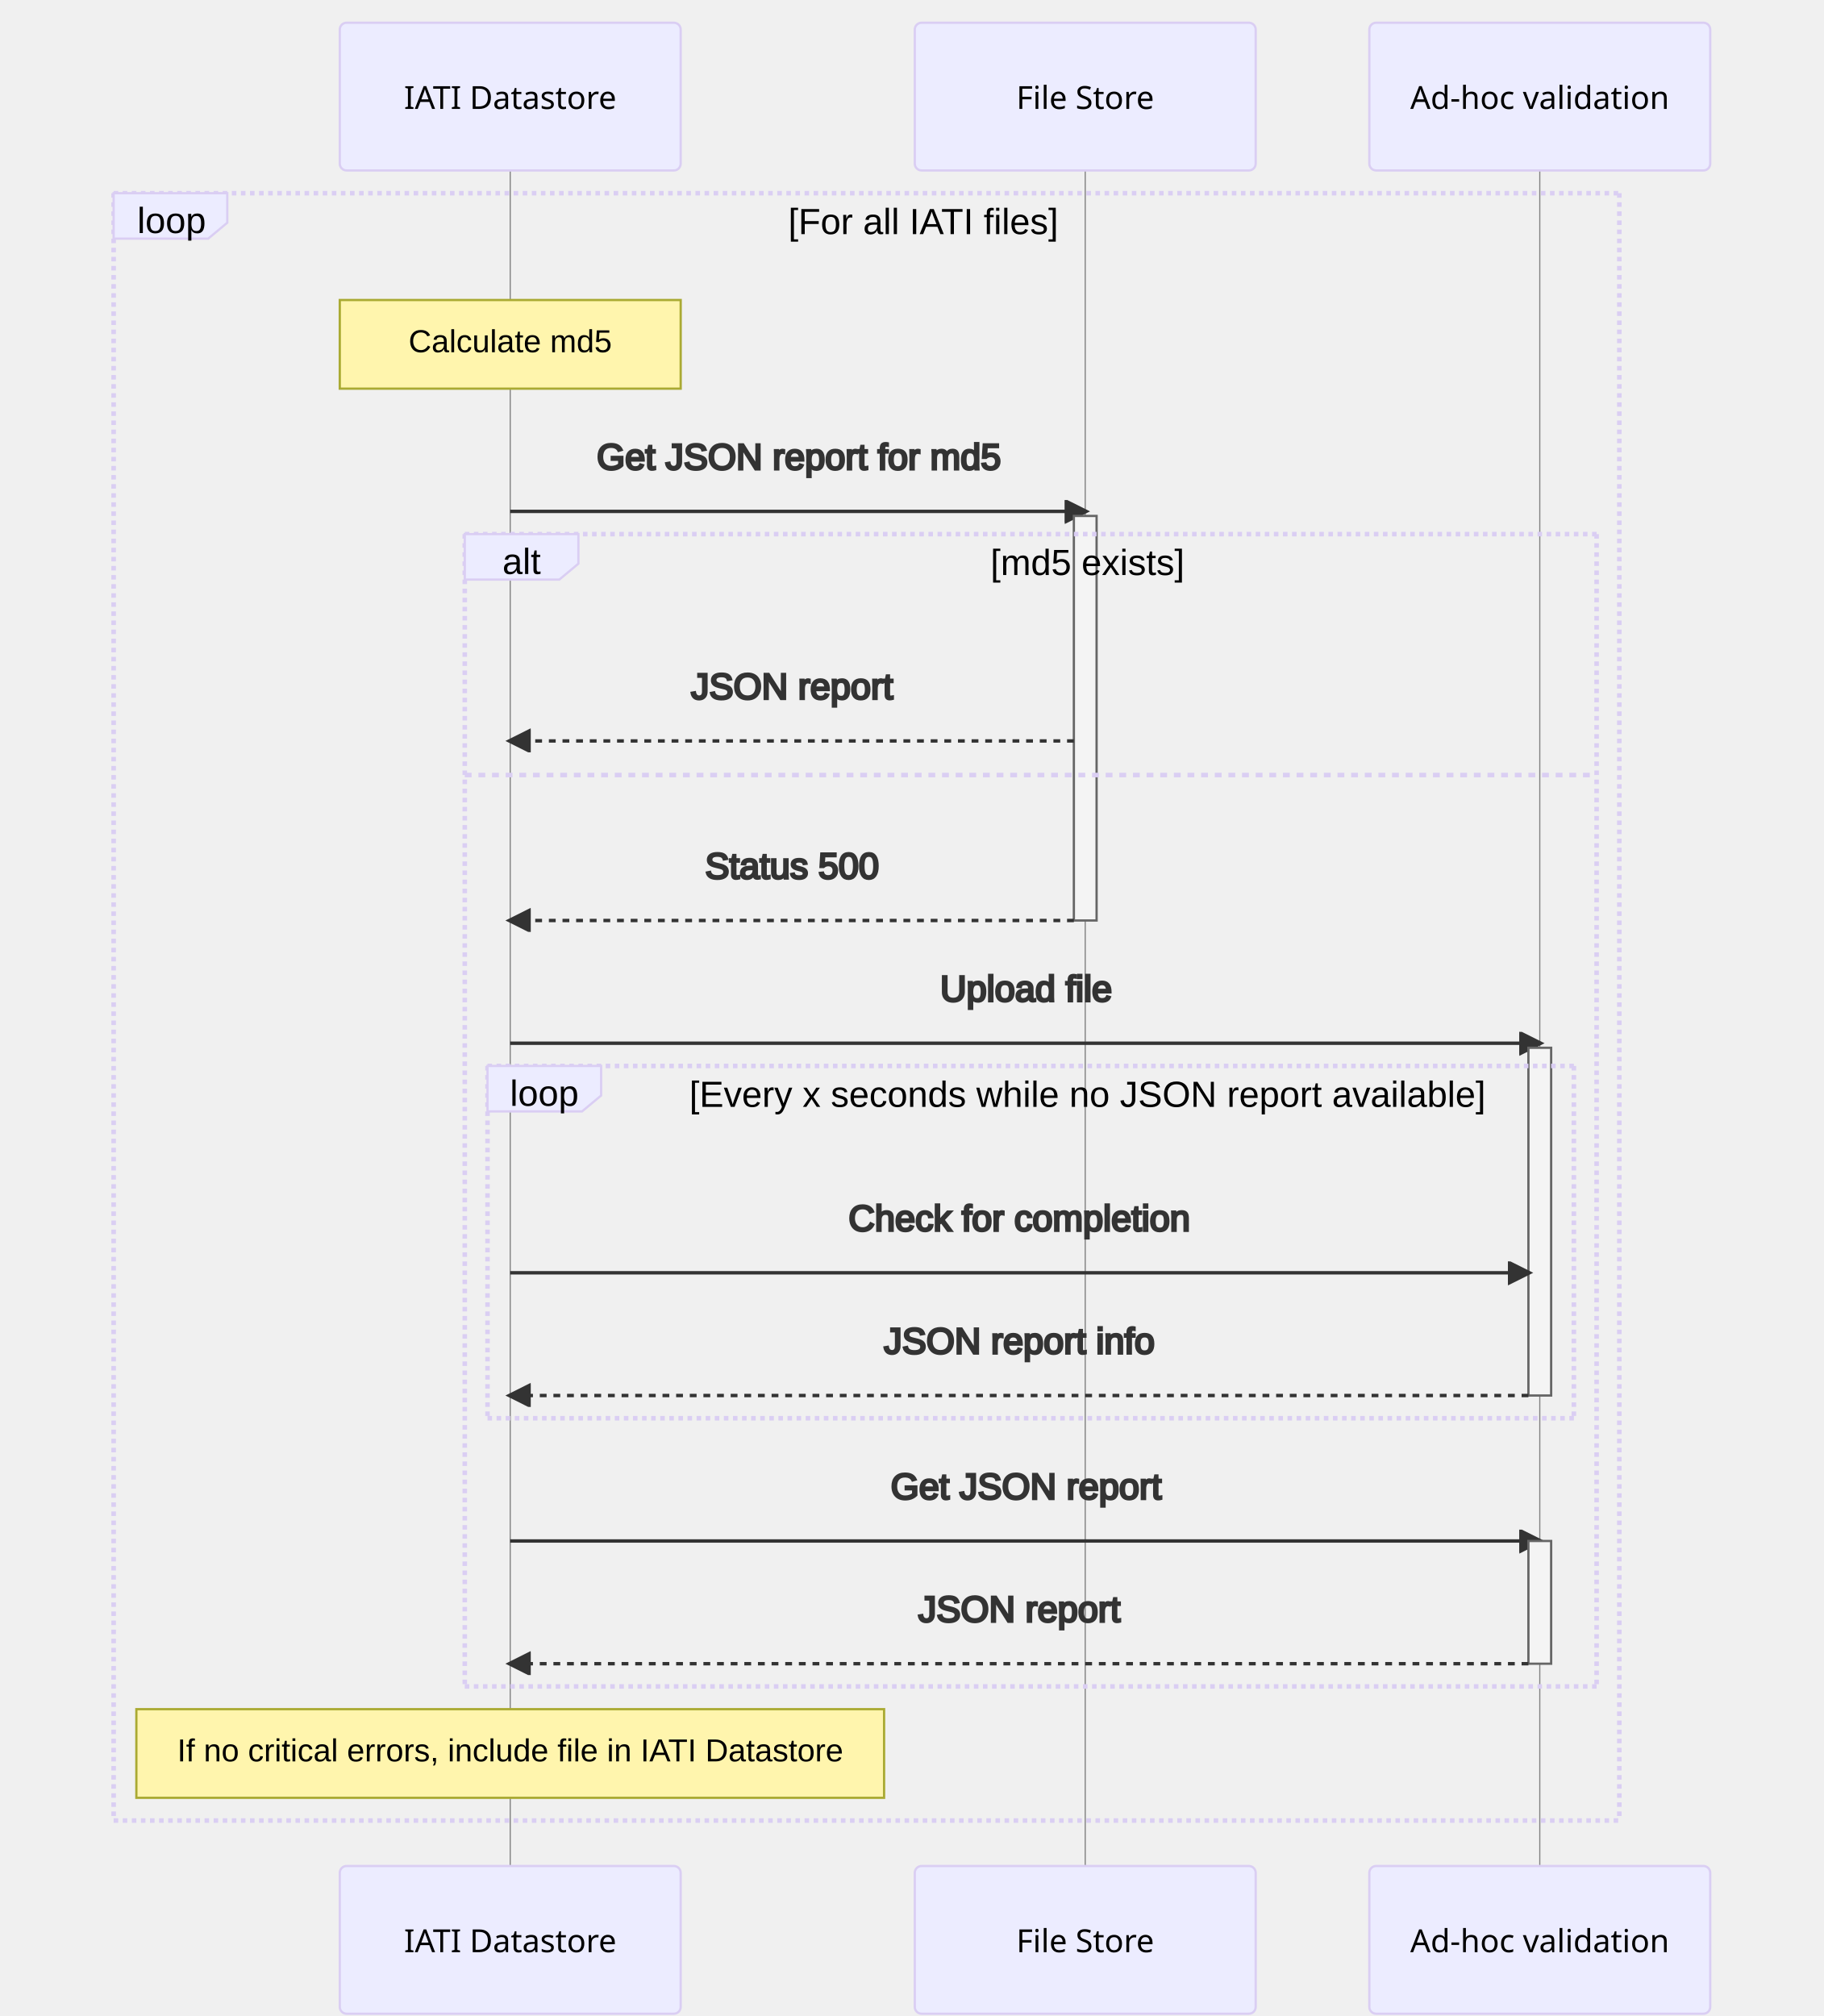
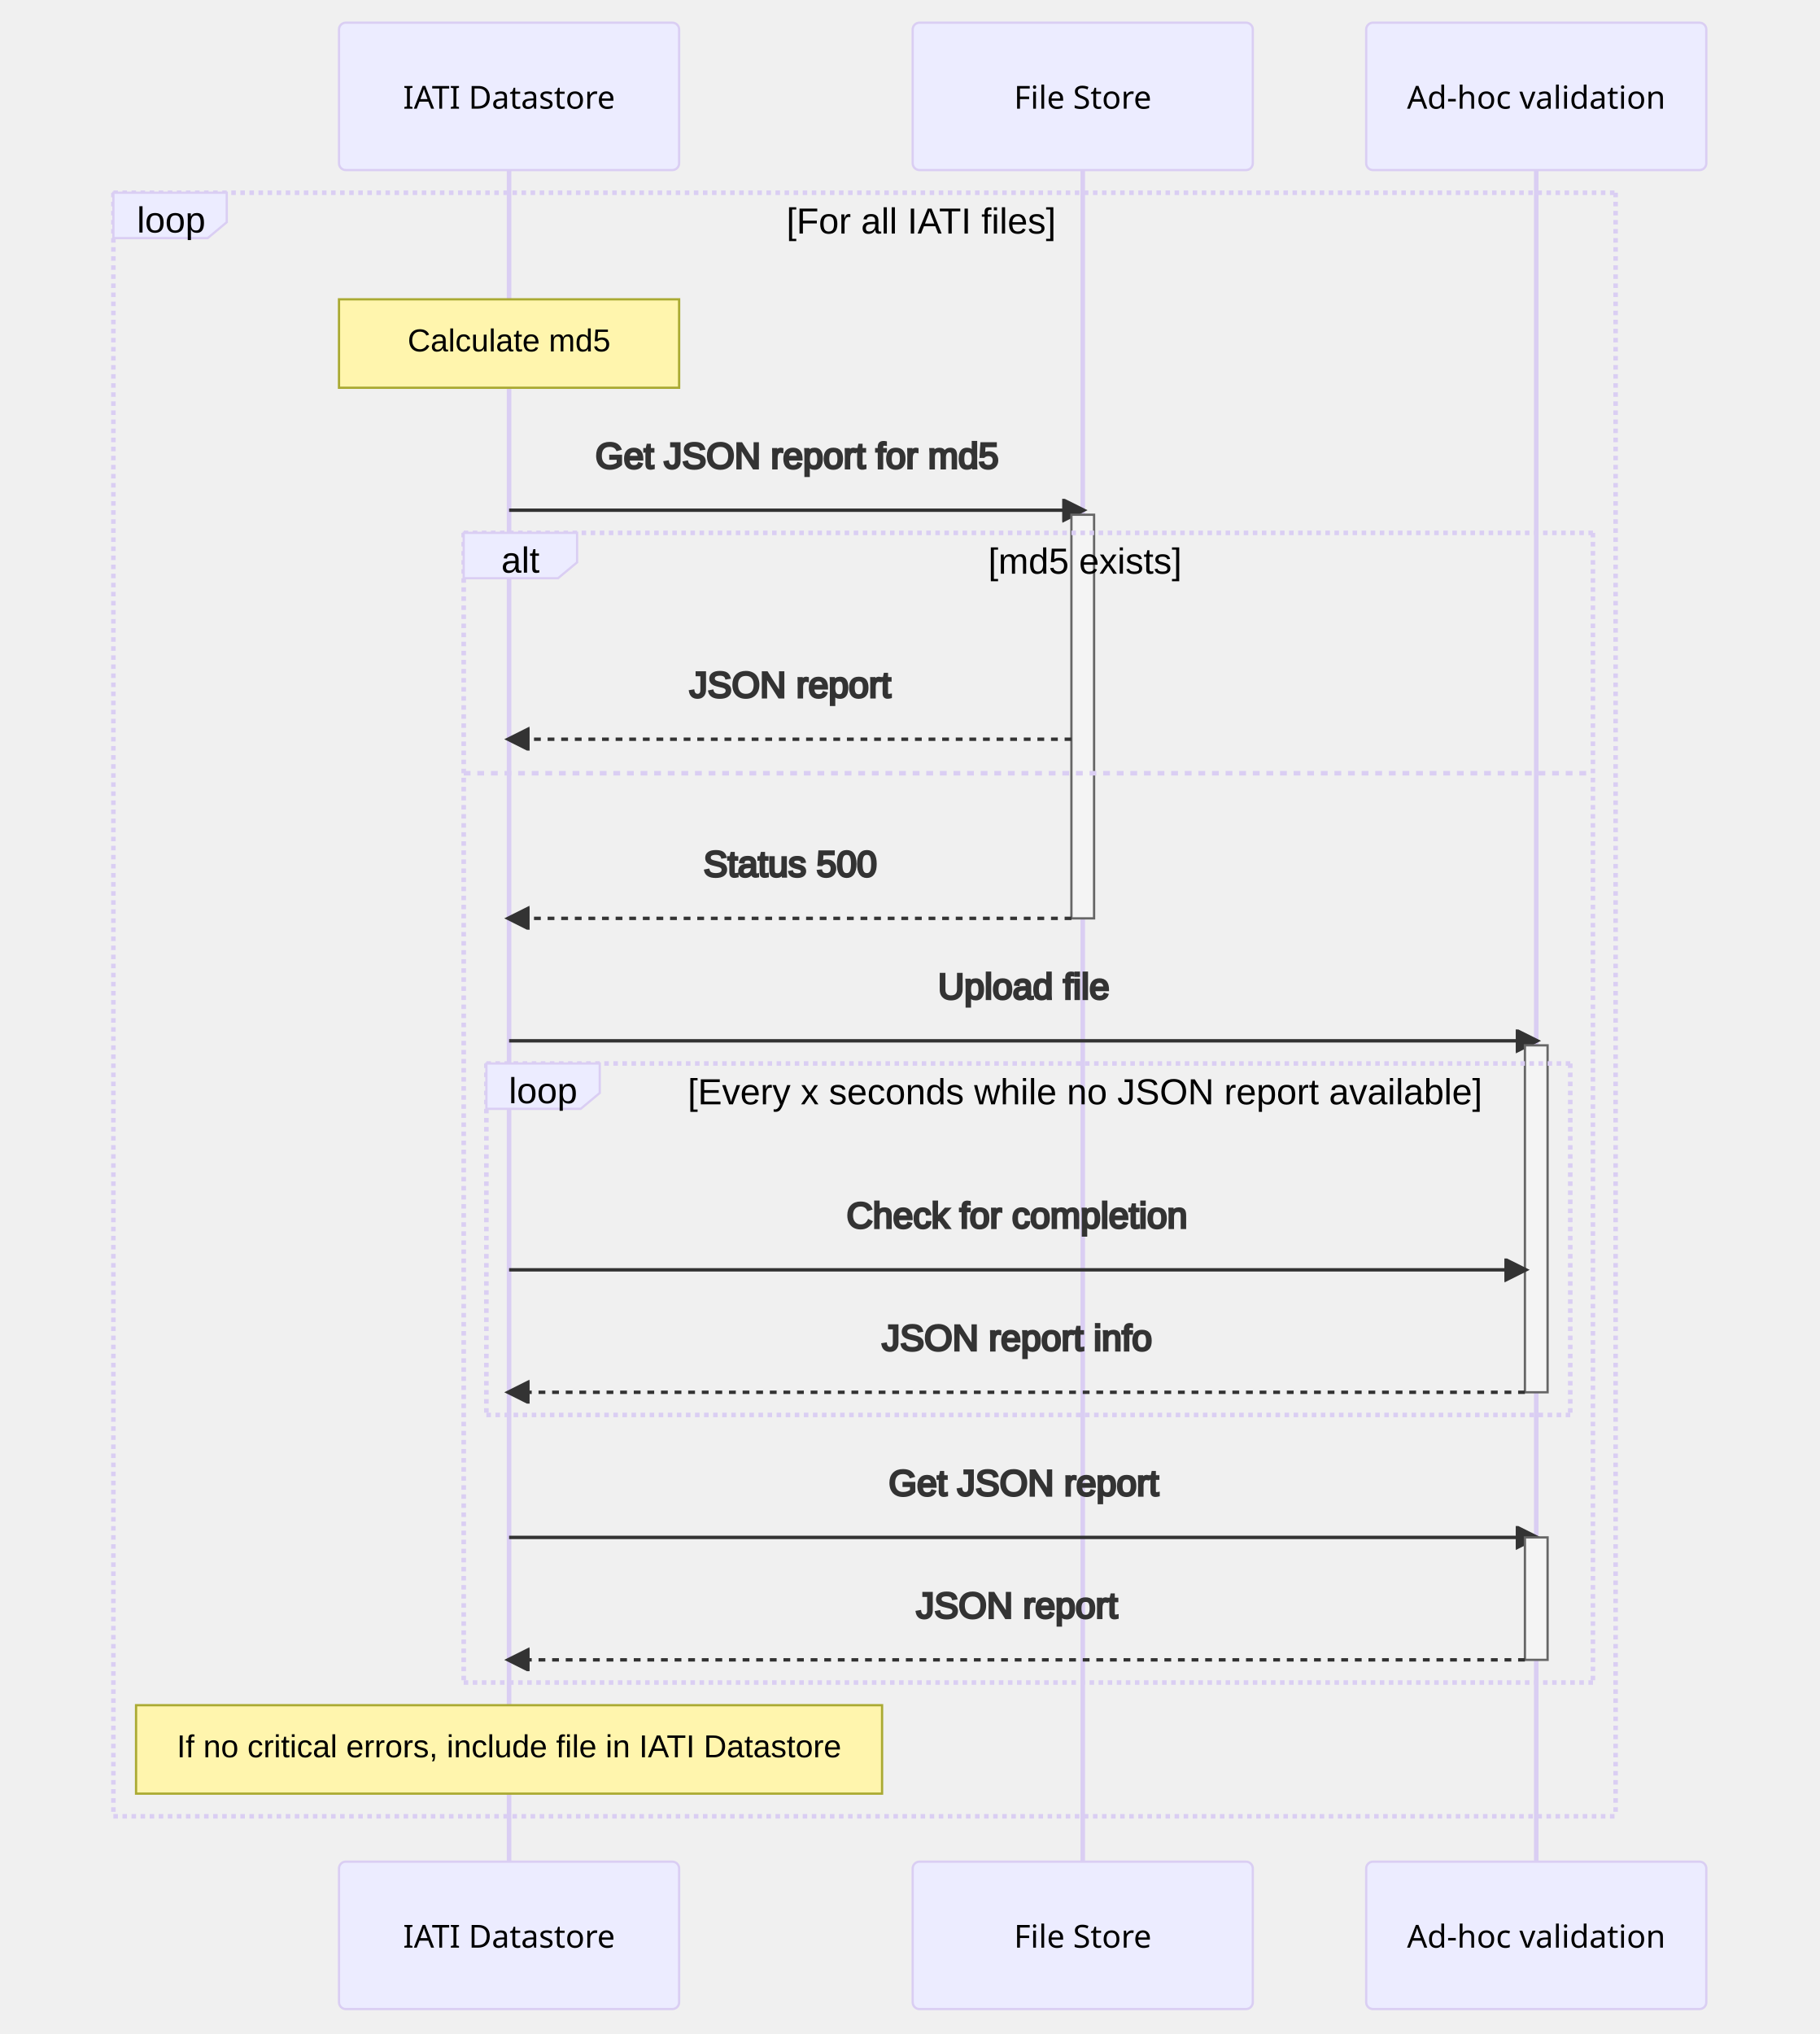
- <svg xmlns="http://www.w3.org/2000/svg" id="mermaid-1631400880212" width="802.5" height="887" viewBox="-149.5 -10 802.5 887">
-   <style>#mermaid-1631400880212{font-family:"trebuchet ms",verdana,arial,sans-serif;font-size:16px;fill:#333;}#mermaid-1631400880212 .error-icon{fill:#552222;}#mermaid-1631400880212 .error-text{fill:#552222;stroke:#552222;}#mermaid-1631400880212 .edge-thickness-normal{stroke-width:2px;}#mermaid-1631400880212 .edge-thickness-thick{stroke-width:3.5px;}#mermaid-1631400880212 .edge-pattern-solid{stroke-dasharray:0;}#mermaid-1631400880212 .edge-pattern-dashed{stroke-dasharray:3;}#mermaid-1631400880212 .edge-pattern-dotted{stroke-dasharray:2;}#mermaid-1631400880212 .marker{fill:#333333;stroke:#333333;}#mermaid-1631400880212 .marker.cross{stroke:#333333;}#mermaid-1631400880212 svg{font-family:"trebuchet ms",verdana,arial,sans-serif;font-size:16px;}#mermaid-1631400880212 .actor{stroke:hsl(259.626,59.777%,87.902%);fill:#ECECFF;}#mermaid-1631400880212 text.actor &gt; tspan{fill:black;stroke:none;}#mermaid-1631400880212 .actor-line{stroke:grey;}#mermaid-1631400880212 .messageLine0{stroke-width:1.5;stroke-dasharray:none;stroke:#333;}#mermaid-1631400880212 .messageLine1{stroke-width:1.5;stroke-dasharray:2,2;stroke:#333;}#mermaid-1631400880212 #arrowhead path{fill:#333;stroke:#333;}#mermaid-1631400880212 .sequenceNumber{fill:white;}#mermaid-1631400880212 #sequencenumber{fill:#333;}#mermaid-1631400880212 #crosshead path{fill:#333;stroke:#333;}#mermaid-1631400880212 .messageText{fill:#333;stroke:#333;}#mermaid-1631400880212 .labelBox{stroke:hsl(259.626,59.777%,87.902%);fill:#ECECFF;}#mermaid-1631400880212 .labelText,#mermaid-1631400880212 .labelText &gt; tspan{fill:black;stroke:none;}#mermaid-1631400880212 .loopText,#mermaid-1631400880212 .loopText &gt; tspan{fill:black;stroke:none;}#mermaid-1631400880212 .loopLine{stroke-width:2px;stroke-dasharray:2,2;stroke:hsl(259.626,59.777%,87.902%);fill:hsl(259.626,59.777%,87.902%);}#mermaid-1631400880212 .note{stroke:#aaaa33;fill:#fff5ad;}#mermaid-1631400880212 .noteText,#mermaid-1631400880212 .noteText &gt; tspan{fill:black;stroke:none;}#mermaid-1631400880212 .activation0{fill:#f4f4f4;stroke:#666;}#mermaid-1631400880212 .activation1{fill:#f4f4f4;stroke:#666;}#mermaid-1631400880212 .activation2{fill:#f4f4f4;stroke:#666;}#mermaid-1631400880212:root{--mermaid-font-family:"trebuchet ms",verdana,arial,sans-serif;}</style>
+ <svg xmlns="http://www.w3.org/2000/svg" id="mermaid-1637060451131" width="802.5" height="897" viewBox="-149.5 -10 802.5 897">
+   <style>#mermaid-1637060451131 {font-family:"trebuchet ms",verdana,arial,sans-serif;font-size:16px;fill:#333;}#mermaid-1637060451131 .error-icon{fill:#552222;}#mermaid-1637060451131 .error-text{fill:#552222;stroke:#552222;}#mermaid-1637060451131 .edge-thickness-normal{stroke-width:2px;}#mermaid-1637060451131 .edge-thickness-thick{stroke-width:3.5px;}#mermaid-1637060451131 .edge-pattern-solid{stroke-dasharray:0;}#mermaid-1637060451131 .edge-pattern-dashed{stroke-dasharray:3;}#mermaid-1637060451131 .edge-pattern-dotted{stroke-dasharray:2;}#mermaid-1637060451131 .marker{fill:#333333;stroke:#333333;}#mermaid-1637060451131 .marker.cross{stroke:#333333;}#mermaid-1637060451131 svg{font-family:"trebuchet ms",verdana,arial,sans-serif;font-size:16px;}#mermaid-1637060451131 .actor{stroke:hsl(259.626, 59.777%, 87.902%);fill:#ECECFF;}#mermaid-1637060451131 text.actor&gt;tspan{fill:black;stroke:none;}#mermaid-1637060451131 .actor-line{stroke:grey;}#mermaid-1637060451131 .messageLine0{stroke-width:1.5;stroke-dasharray:none;stroke:#333;}#mermaid-1637060451131 .messageLine1{stroke-width:1.5;stroke-dasharray:2,2;stroke:#333;}#mermaid-1637060451131 #arrowhead path{fill:#333;stroke:#333;}#mermaid-1637060451131 .sequenceNumber{fill:white;}#mermaid-1637060451131 #sequencenumber{fill:#333;}#mermaid-1637060451131 #crosshead path{fill:#333;stroke:#333;}#mermaid-1637060451131 .messageText{fill:#333;stroke:#333;}#mermaid-1637060451131 .labelBox{stroke:hsl(259.626, 59.777%, 87.902%);fill:#ECECFF;}#mermaid-1637060451131 .labelText,#mermaid-1637060451131 .labelText&gt;tspan{fill:black;stroke:none;}#mermaid-1637060451131 .loopText,#mermaid-1637060451131 .loopText&gt;tspan{fill:black;stroke:none;}#mermaid-1637060451131 .loopLine{stroke-width:2px;stroke-dasharray:2,2;stroke:hsl(259.626, 59.777%, 87.902%);fill:hsl(259.626, 59.777%, 87.902%);}#mermaid-1637060451131 .note{stroke:#aaaa33;fill:#fff5ad;}#mermaid-1637060451131 .noteText,#mermaid-1637060451131 .noteText&gt;tspan{fill:black;stroke:none;}#mermaid-1637060451131 .activation0{fill:#f4f4f4;stroke:#666;}#mermaid-1637060451131 .activation1{fill:#f4f4f4;stroke:#666;}#mermaid-1637060451131 .activation2{fill:#f4f4f4;stroke:#666;}#mermaid-1637060451131 .actor-man line{stroke:hsl(259.626, 59.777%, 87.902%);fill:#ECECFF;}#mermaid-1637060451131 .actor-man circle,#mermaid-1637060451131 line{stroke:hsl(259.626, 59.777%, 87.902%);fill:#ECECFF;stroke-width:2px;}#mermaid-1637060451131 :root{--mermaid-font-family:"trebuchet ms",verdana,arial,sans-serif;}</style>
  <g />
  <g>
-     <line id="actor0" x1="75" y1="5" x2="75" y2="876" class="actor-line" stroke-width="0.5px" stroke="#999" />
+     <line id="actor0" x1="75" y1="5" x2="75" y2="831" class="200" stroke-width="0.5px" stroke="#999" />
    <rect x="0" y="0" fill="#eaeaea" stroke="#666" width="150" height="65" rx="3" ry="3" class="actor" />
    <text x="75" y="32.5" dominant-baseline="central" alignment-baseline="central" class="actor" style="text-anchor: middle; font-size: 14px; font-weight: 400; font-family: Open-Sans, sans-serif;">
      <tspan x="75" dy="0">IATI Datastore</tspan>
    </text>
  </g>
  <g>
-     <line id="actor1" x1="328" y1="5" x2="328" y2="876" class="actor-line" stroke-width="0.5px" stroke="#999" />
+     <line id="actor1" x1="328" y1="5" x2="328" y2="831" class="200" stroke-width="0.5px" stroke="#999" />
    <rect x="253" y="0" fill="#eaeaea" stroke="#666" width="150" height="65" rx="3" ry="3" class="actor" />
    <text x="328" y="32.5" dominant-baseline="central" alignment-baseline="central" class="actor" style="text-anchor: middle; font-size: 14px; font-weight: 400; font-family: Open-Sans, sans-serif;">
      <tspan x="328" dy="0">File Store</tspan>
    </text>
  </g>
  <g>
-     <line id="actor2" x1="528" y1="5" x2="528" y2="876" class="actor-line" stroke-width="0.5px" stroke="#999" />
+     <line id="actor2" x1="528" y1="5" x2="528" y2="831" class="200" stroke-width="0.5px" stroke="#999" />
    <rect x="453" y="0" fill="#eaeaea" stroke="#666" width="150" height="65" rx="3" ry="3" class="actor" />
    <text x="528" y="32.5" dominant-baseline="central" alignment-baseline="central" class="actor" style="text-anchor: middle; font-size: 14px; font-weight: 400; font-family: Open-Sans, sans-serif;">
      <tspan x="528" dy="0">Ad-hoc validation</tspan>
    </text>
  </g>
  <defs>
    <marker id="arrowhead" refX="9" refY="5" markerUnits="userSpaceOnUse" markerWidth="12" markerHeight="12" orient="auto">
      <path d="M 0 0 L 10 5 L 0 10 z" />
    </marker>
  </defs>
  <defs>
    <marker id="crosshead" markerWidth="15" markerHeight="8" orient="auto" refX="16" refY="4">
      <path fill="black" stroke="#000000" stroke-width="1px" d="M 9,2 V 6 L16,4 Z" style="stroke-dasharray: 0, 0;" />
      <path fill="none" stroke="#000000" stroke-width="1px" d="M 0,1 L 6,7 M 6,1 L 0,7" style="stroke-dasharray: 0, 0;" />
    </marker>
  </defs>
  <defs>
    <marker id="filled-head" refX="18" refY="7" markerWidth="20" markerHeight="28" orient="auto">
      <path d="M 18,7 L9,13 L14,7 L9,1 Z" />
    </marker>
  </defs>
  <defs>
    <marker id="sequencenumber" refX="15" refY="15" markerWidth="60" markerHeight="40" orient="auto">
      <circle cx="15" cy="15" r="6" />
    </marker>
  </defs>
  <g>
    <rect x="0" y="122" fill="#EDF2AE" stroke="#666" width="150" height="39" rx="0" ry="0" class="note" />
    <text x="75" y="127" text-anchor="middle" dominant-baseline="middle" alignment-baseline="middle" class="noteText" dy="1em" style="font-family: &quot;trebuchet ms&quot;, verdana, arial, sans-serif; font-size: 14px; font-weight: 400;">
      <tspan x="75">Calculate md5</tspan>
    </text>
  </g>
  <text x="202" y="176" text-anchor="middle" dominant-baseline="middle" alignment-baseline="middle" class="messageText" dy="1em" style="font-family: &quot;trebuchet ms&quot;, verdana, arial, sans-serif; font-size: 16px; font-weight: 400;">Get JSON report for md5</text>
  <line x1="75" y1="215" x2="328" y2="215" class="messageLine0" stroke-width="2" stroke="none" marker-end="url(#arrowhead)" style="fill: none;" />
  <g>
    <rect x="323" y="217" fill="#EDF2AE" stroke="#666" width="10" height="178" rx="0" ry="0" class="activation0" />
  </g>
  <text x="199" y="277" text-anchor="middle" dominant-baseline="middle" alignment-baseline="middle" class="messageText" dy="1em" style="font-family: &quot;trebuchet ms&quot;, verdana, arial, sans-serif; font-size: 16px; font-weight: 400;">JSON report</text>
  <line x1="323" y1="316" x2="75" y2="316" class="messageLine1" stroke-width="2" stroke="none" marker-end="url(#arrowhead)" style="stroke-dasharray: 3, 3; fill: none;" />
  <text x="199" y="356" text-anchor="middle" dominant-baseline="middle" alignment-baseline="middle" class="messageText" dy="1em" style="font-family: &quot;trebuchet ms&quot;, verdana, arial, sans-serif; font-size: 16px; font-weight: 400;">Status 500</text>
  <line x1="323" y1="395" x2="75" y2="395" class="messageLine1" stroke-width="2" stroke="none" marker-end="url(#arrowhead)" style="stroke-dasharray: 3, 3; fill: none;" />
  <text x="302" y="410" text-anchor="middle" dominant-baseline="middle" alignment-baseline="middle" class="messageText" dy="1em" style="font-family: &quot;trebuchet ms&quot;, verdana, arial, sans-serif; font-size: 16px; font-weight: 400;">Upload file</text>
  <line x1="75" y1="449" x2="528" y2="449" class="messageLine0" stroke-width="2" stroke="none" marker-end="url(#arrowhead)" style="fill: none;" />
  <g>
    <rect x="523" y="451" fill="#EDF2AE" stroke="#666" width="10" height="153" rx="0" ry="0" class="activation0" />
  </g>
  <text x="299" y="511" text-anchor="middle" dominant-baseline="middle" alignment-baseline="middle" class="messageText" dy="1em" style="font-family: &quot;trebuchet ms&quot;, verdana, arial, sans-serif; font-size: 16px; font-weight: 400;">Check for completion</text>
  <line x1="75" y1="550" x2="523" y2="550" class="messageLine0" stroke-width="2" stroke="none" marker-end="url(#arrowhead)" style="fill: none;" />
  <text x="299" y="565" text-anchor="middle" dominant-baseline="middle" alignment-baseline="middle" class="messageText" dy="1em" style="font-family: &quot;trebuchet ms&quot;, verdana, arial, sans-serif; font-size: 16px; font-weight: 400;">JSON report info</text>
  <line x1="523" y1="604" x2="75" y2="604" class="messageLine1" stroke-width="2" stroke="none" marker-end="url(#arrowhead)" style="stroke-dasharray: 3, 3; fill: none;" />
  <g>
    <line x1="65" y1="459" x2="543" y2="459" class="loopLine" />
    <line x1="543" y1="459" x2="543" y2="614" class="loopLine" />
    <line x1="65" y1="614" x2="543" y2="614" class="loopLine" />
    <line x1="65" y1="459" x2="65" y2="614" class="loopLine" />
    <polygon points="65,459 115,459 115,472 106.6,479 65,479" class="labelBox" />
    <text x="90" y="472" text-anchor="middle" dominant-baseline="middle" alignment-baseline="middle" class="labelText" style="font-family: &quot;trebuchet ms&quot;, verdana, arial, sans-serif; font-size: 16px; font-weight: 400;">loop</text>
    <text x="329" y="477" text-anchor="middle" class="loopText" style="font-family: &quot;trebuchet ms&quot;, verdana, arial, sans-serif; font-size: 16px; font-weight: 400;">
      <tspan x="329">[Every x seconds while no JSON report available]</tspan>
    </text>
  </g>
  <text x="302" y="629" text-anchor="middle" dominant-baseline="middle" alignment-baseline="middle" class="messageText" dy="1em" style="font-family: &quot;trebuchet ms&quot;, verdana, arial, sans-serif; font-size: 16px; font-weight: 400;">Get JSON report</text>
  <line x1="75" y1="668" x2="528" y2="668" class="messageLine0" stroke-width="2" stroke="none" marker-end="url(#arrowhead)" style="fill: none;" />
  <g>
    <rect x="523" y="668" fill="#EDF2AE" stroke="#666" width="10" height="54" rx="0" ry="0" class="activation0" />
  </g>
  <text x="299" y="683" text-anchor="middle" dominant-baseline="middle" alignment-baseline="middle" class="messageText" dy="1em" style="font-family: &quot;trebuchet ms&quot;, verdana, arial, sans-serif; font-size: 16px; font-weight: 400;">JSON report</text>
  <line x1="523" y1="722" x2="75" y2="722" class="messageLine1" stroke-width="2" stroke="none" marker-end="url(#arrowhead)" style="stroke-dasharray: 3, 3; fill: none;" />
  <g>
    <line x1="55" y1="225" x2="553" y2="225" class="loopLine" />
    <line x1="553" y1="225" x2="553" y2="732" class="loopLine" />
    <line x1="55" y1="732" x2="553" y2="732" class="loopLine" />
    <line x1="55" y1="225" x2="55" y2="732" class="loopLine" />
    <line x1="55" y1="331" x2="553" y2="331" class="loopLine" style="stroke-dasharray: 3, 3;" />
    <polygon points="55,225 105,225 105,238 96.6,245 55,245" class="labelBox" />
    <text x="80" y="238" text-anchor="middle" dominant-baseline="middle" alignment-baseline="middle" class="labelText" style="font-family: &quot;trebuchet ms&quot;, verdana, arial, sans-serif; font-size: 16px; font-weight: 400;">alt</text>
    <text x="329" y="243" text-anchor="middle" class="loopText" style="font-family: &quot;trebuchet ms&quot;, verdana, arial, sans-serif; font-size: 16px; font-weight: 400;">
      <tspan x="329">[md5 exists]</tspan>
    </text>
  </g>
  <g>
    <rect x="-89.5" y="742" fill="#EDF2AE" stroke="#666" width="329" height="39" rx="0" ry="0" class="note" />
    <text x="75" y="747" text-anchor="middle" dominant-baseline="middle" alignment-baseline="middle" class="noteText" dy="1em" style="font-family: &quot;trebuchet ms&quot;, verdana, arial, sans-serif; font-size: 14px; font-weight: 400;">
      <tspan x="75">If no critical errors, include file in IATI Datastore</tspan>
    </text>
  </g>
  <g>
    <line x1="-99.5" y1="75" x2="563" y2="75" class="loopLine" />
    <line x1="563" y1="75" x2="563" y2="791" class="loopLine" />
    <line x1="-99.5" y1="791" x2="563" y2="791" class="loopLine" />
    <line x1="-99.5" y1="75" x2="-99.5" y2="791" class="loopLine" />
    <polygon points="-99.5,75 -49.5,75 -49.5,88 -57.9,95 -99.5,95" class="labelBox" />
    <text x="-74" y="88" text-anchor="middle" dominant-baseline="middle" alignment-baseline="middle" class="labelText" style="font-family: &quot;trebuchet ms&quot;, verdana, arial, sans-serif; font-size: 16px; font-weight: 400;">loop</text>
    <text x="256.75" y="93" text-anchor="middle" class="loopText" style="font-family: &quot;trebuchet ms&quot;, verdana, arial, sans-serif; font-size: 16px; font-weight: 400;">
      <tspan x="256.75">[For all IATI files]</tspan>
    </text>
  </g>
  <g>
    <rect x="0" y="811" fill="#eaeaea" stroke="#666" width="150" height="65" rx="3" ry="3" class="actor" />
    <text x="75" y="843.5" dominant-baseline="central" alignment-baseline="central" class="actor" style="text-anchor: middle; font-size: 14px; font-weight: 400; font-family: Open-Sans, sans-serif;">
      <tspan x="75" dy="0">IATI Datastore</tspan>
    </text>
  </g>
  <g>
    <rect x="253" y="811" fill="#eaeaea" stroke="#666" width="150" height="65" rx="3" ry="3" class="actor" />
    <text x="328" y="843.5" dominant-baseline="central" alignment-baseline="central" class="actor" style="text-anchor: middle; font-size: 14px; font-weight: 400; font-family: Open-Sans, sans-serif;">
      <tspan x="328" dy="0">File Store</tspan>
    </text>
  </g>
  <g>
    <rect x="453" y="811" fill="#eaeaea" stroke="#666" width="150" height="65" rx="3" ry="3" class="actor" />
    <text x="528" y="843.5" dominant-baseline="central" alignment-baseline="central" class="actor" style="text-anchor: middle; font-size: 14px; font-weight: 400; font-family: Open-Sans, sans-serif;">
      <tspan x="528" dy="0">Ad-hoc validation</tspan>
    </text>
  </g>
</svg>
